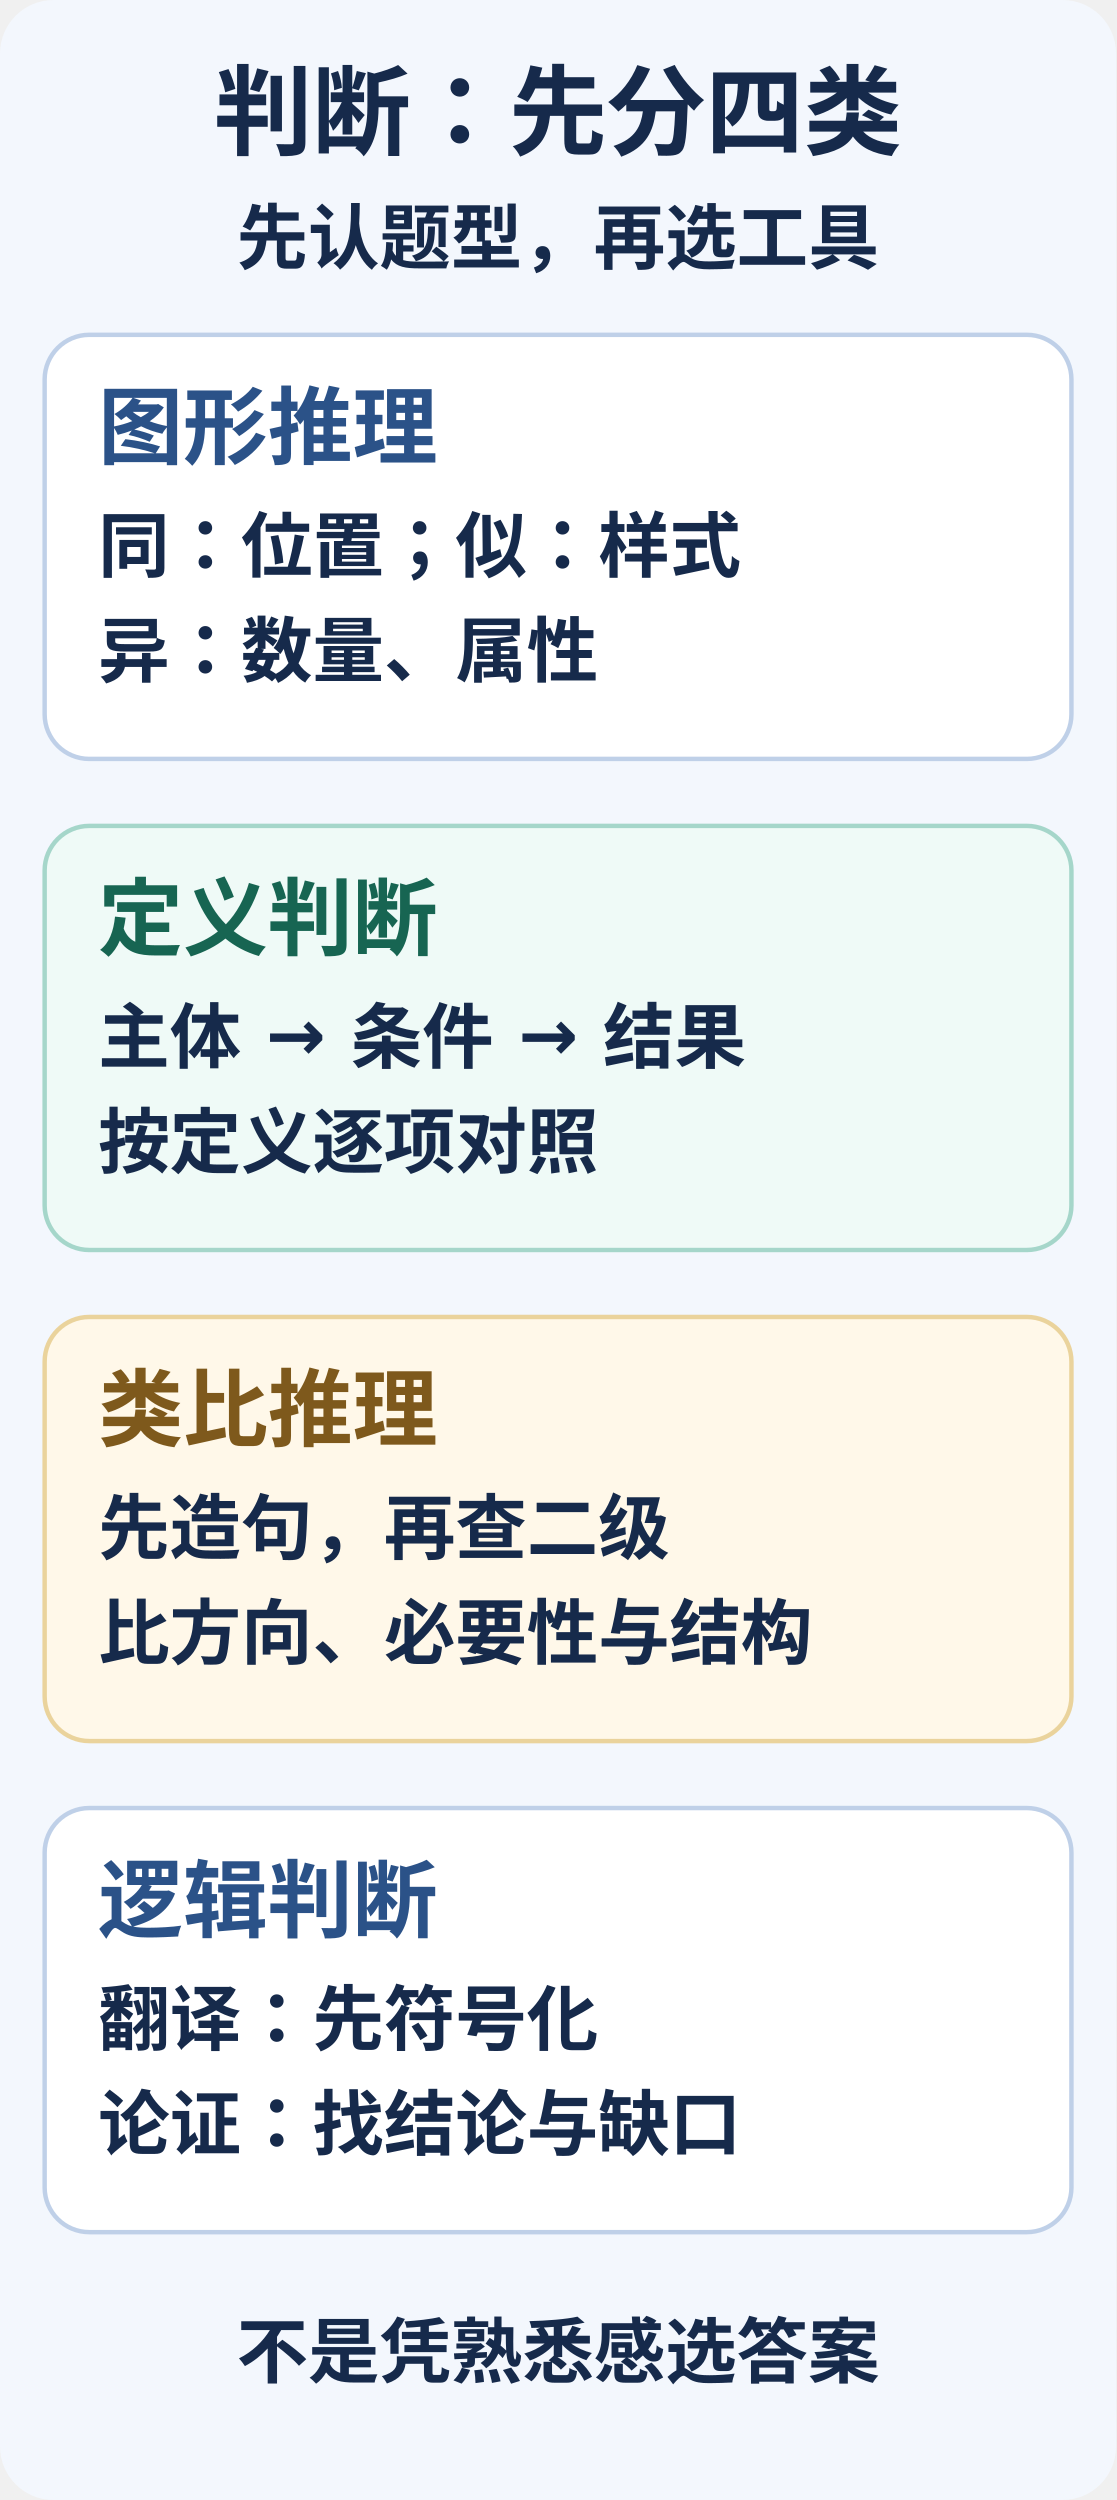
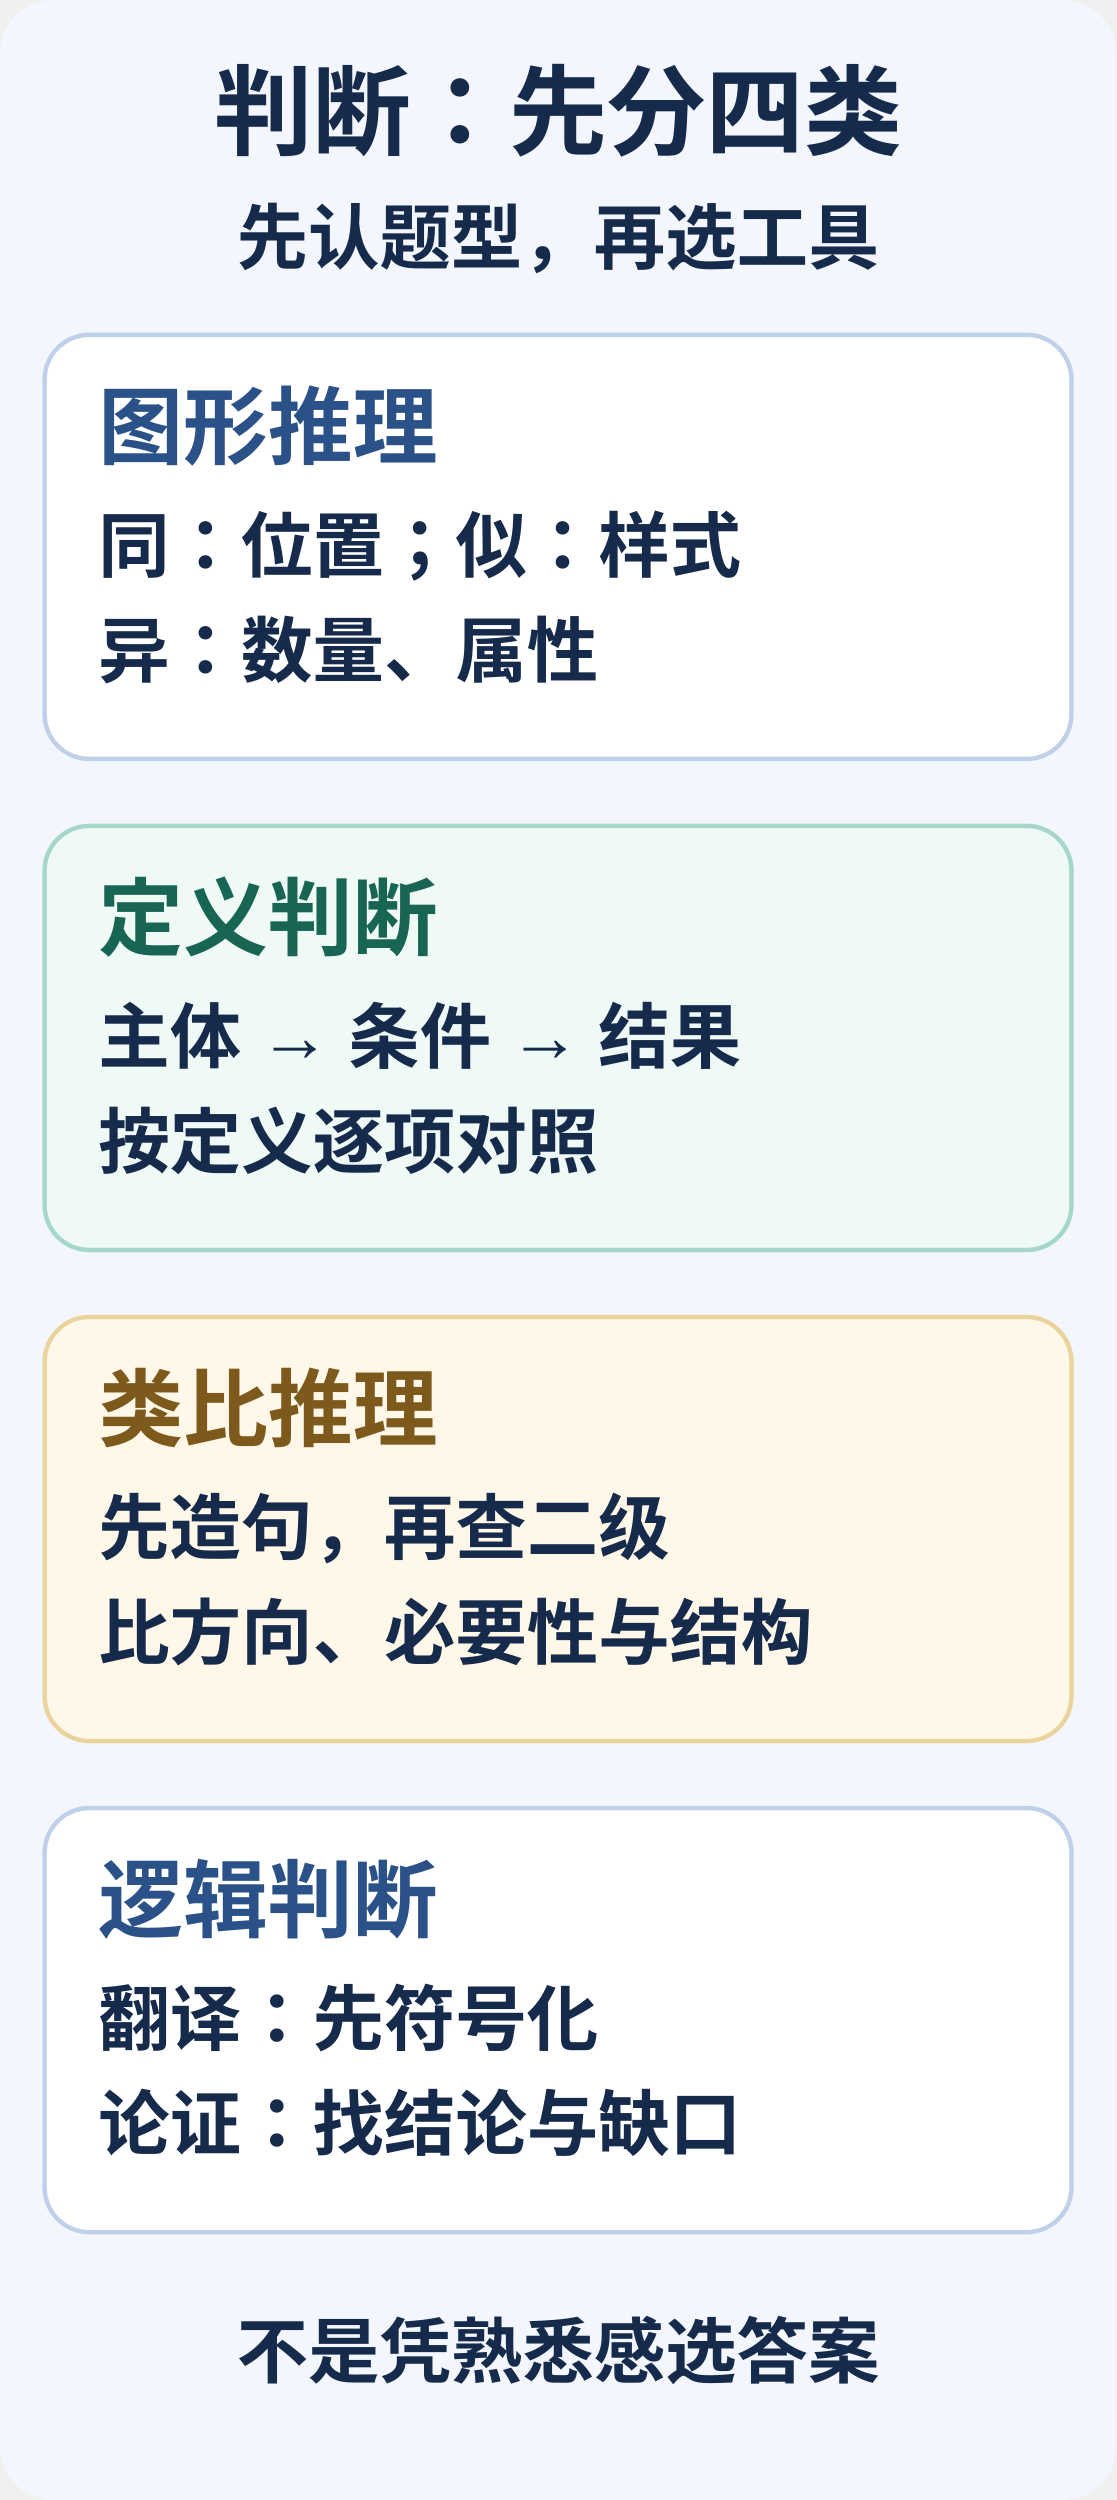
<svg xmlns="http://www.w3.org/2000/svg" width="500" height="1120" viewBox="0 0 500 1120" role="img" aria-labelledby="title desc">
  <defs>
    <marker id="arrow" markerWidth="10" markerHeight="10" refX="6" refY="3" orient="auto">
      <path d="M0 0 L6 3 L0 6" fill="none" stroke="#5777a8" stroke-width="2" />
    </marker>
  </defs>
  <rect width="500" height="1120" rx="24" fill="#f3f7fd" />
-   <g font-family="Microsoft YaHei, PingFang SC, sans-serif" fill="#162a4b">
+   <g font-family="'Times New Roman', 'KaiTi', '楷体', 'STKaiti', 'Kaiti SC', serif" fill="#162a4b">
    <text x="250" y="66" font-size="44" font-weight="700" text-anchor="middle" fill="#162a4b">判断：先分四类</text>
    <text x="250" y="118" font-size="32" font-weight="600" text-anchor="middle" fill="#162a4b">先认题型，再选工具</text>
    <rect x="20" y="150" width="460" height="190" rx="20" fill="#fff" stroke="#bfd0e8" stroke-width="2" />
    <text x="44" y="205" font-size="38" font-weight="700" text-anchor="start" fill="#2b5288">图形推理</text>
    <text x="44" y="256" font-size="32" font-weight="600" text-anchor="start" fill="#162a4b">同：位置；似：样式</text>
    <text x="44" y="303" font-size="32" font-weight="600" text-anchor="start" fill="#162a4b">异：数量、属性</text>
    <rect x="20" y="370" width="460" height="190" rx="20" fill="#effaf7" stroke="#a5d6ca" stroke-width="2" />
    <text x="44" y="425" font-size="38" font-weight="700" text-anchor="start" fill="#176552">定义判断</text>
    <text x="44" y="476" font-size="32" font-weight="600" text-anchor="start" fill="#162a4b">主体 → 条件 → 结果</text>
    <text x="44" y="523" font-size="32" font-weight="600" text-anchor="start" fill="#162a4b">按定义逐项对照</text>
    <rect x="20" y="590" width="460" height="190" rx="20" fill="#fff8e9" stroke="#ead39c" stroke-width="2" />
    <text x="44" y="645" font-size="38" font-weight="700" text-anchor="start" fill="#7e591c">类比推理</text>
    <text x="44" y="696" font-size="32" font-weight="600" text-anchor="start" fill="#162a4b">先造句，再查二级</text>
    <text x="44" y="743" font-size="32" font-weight="600" text-anchor="start" fill="#162a4b">比方向、必要性与结构</text>
    <rect x="20" y="810" width="460" height="190" rx="20" fill="#fff" stroke="#bfd0e8" stroke-width="2" />
    <text x="44" y="865" font-size="38" font-weight="700" text-anchor="start" fill="#2b5288">逻辑判断</text>
    <text x="44" y="916" font-size="32" font-weight="600" text-anchor="start" fill="#162a4b">翻译：先符号化</text>
    <text x="44" y="963" font-size="32" font-weight="600" text-anchor="start" fill="#162a4b">论证：找结论与缺口</text>
    <text x="250" y="1065" font-size="32" font-weight="600" text-anchor="middle" fill="#162a4b">不是凭熟悉感选答案</text>
  </g>
</svg>
